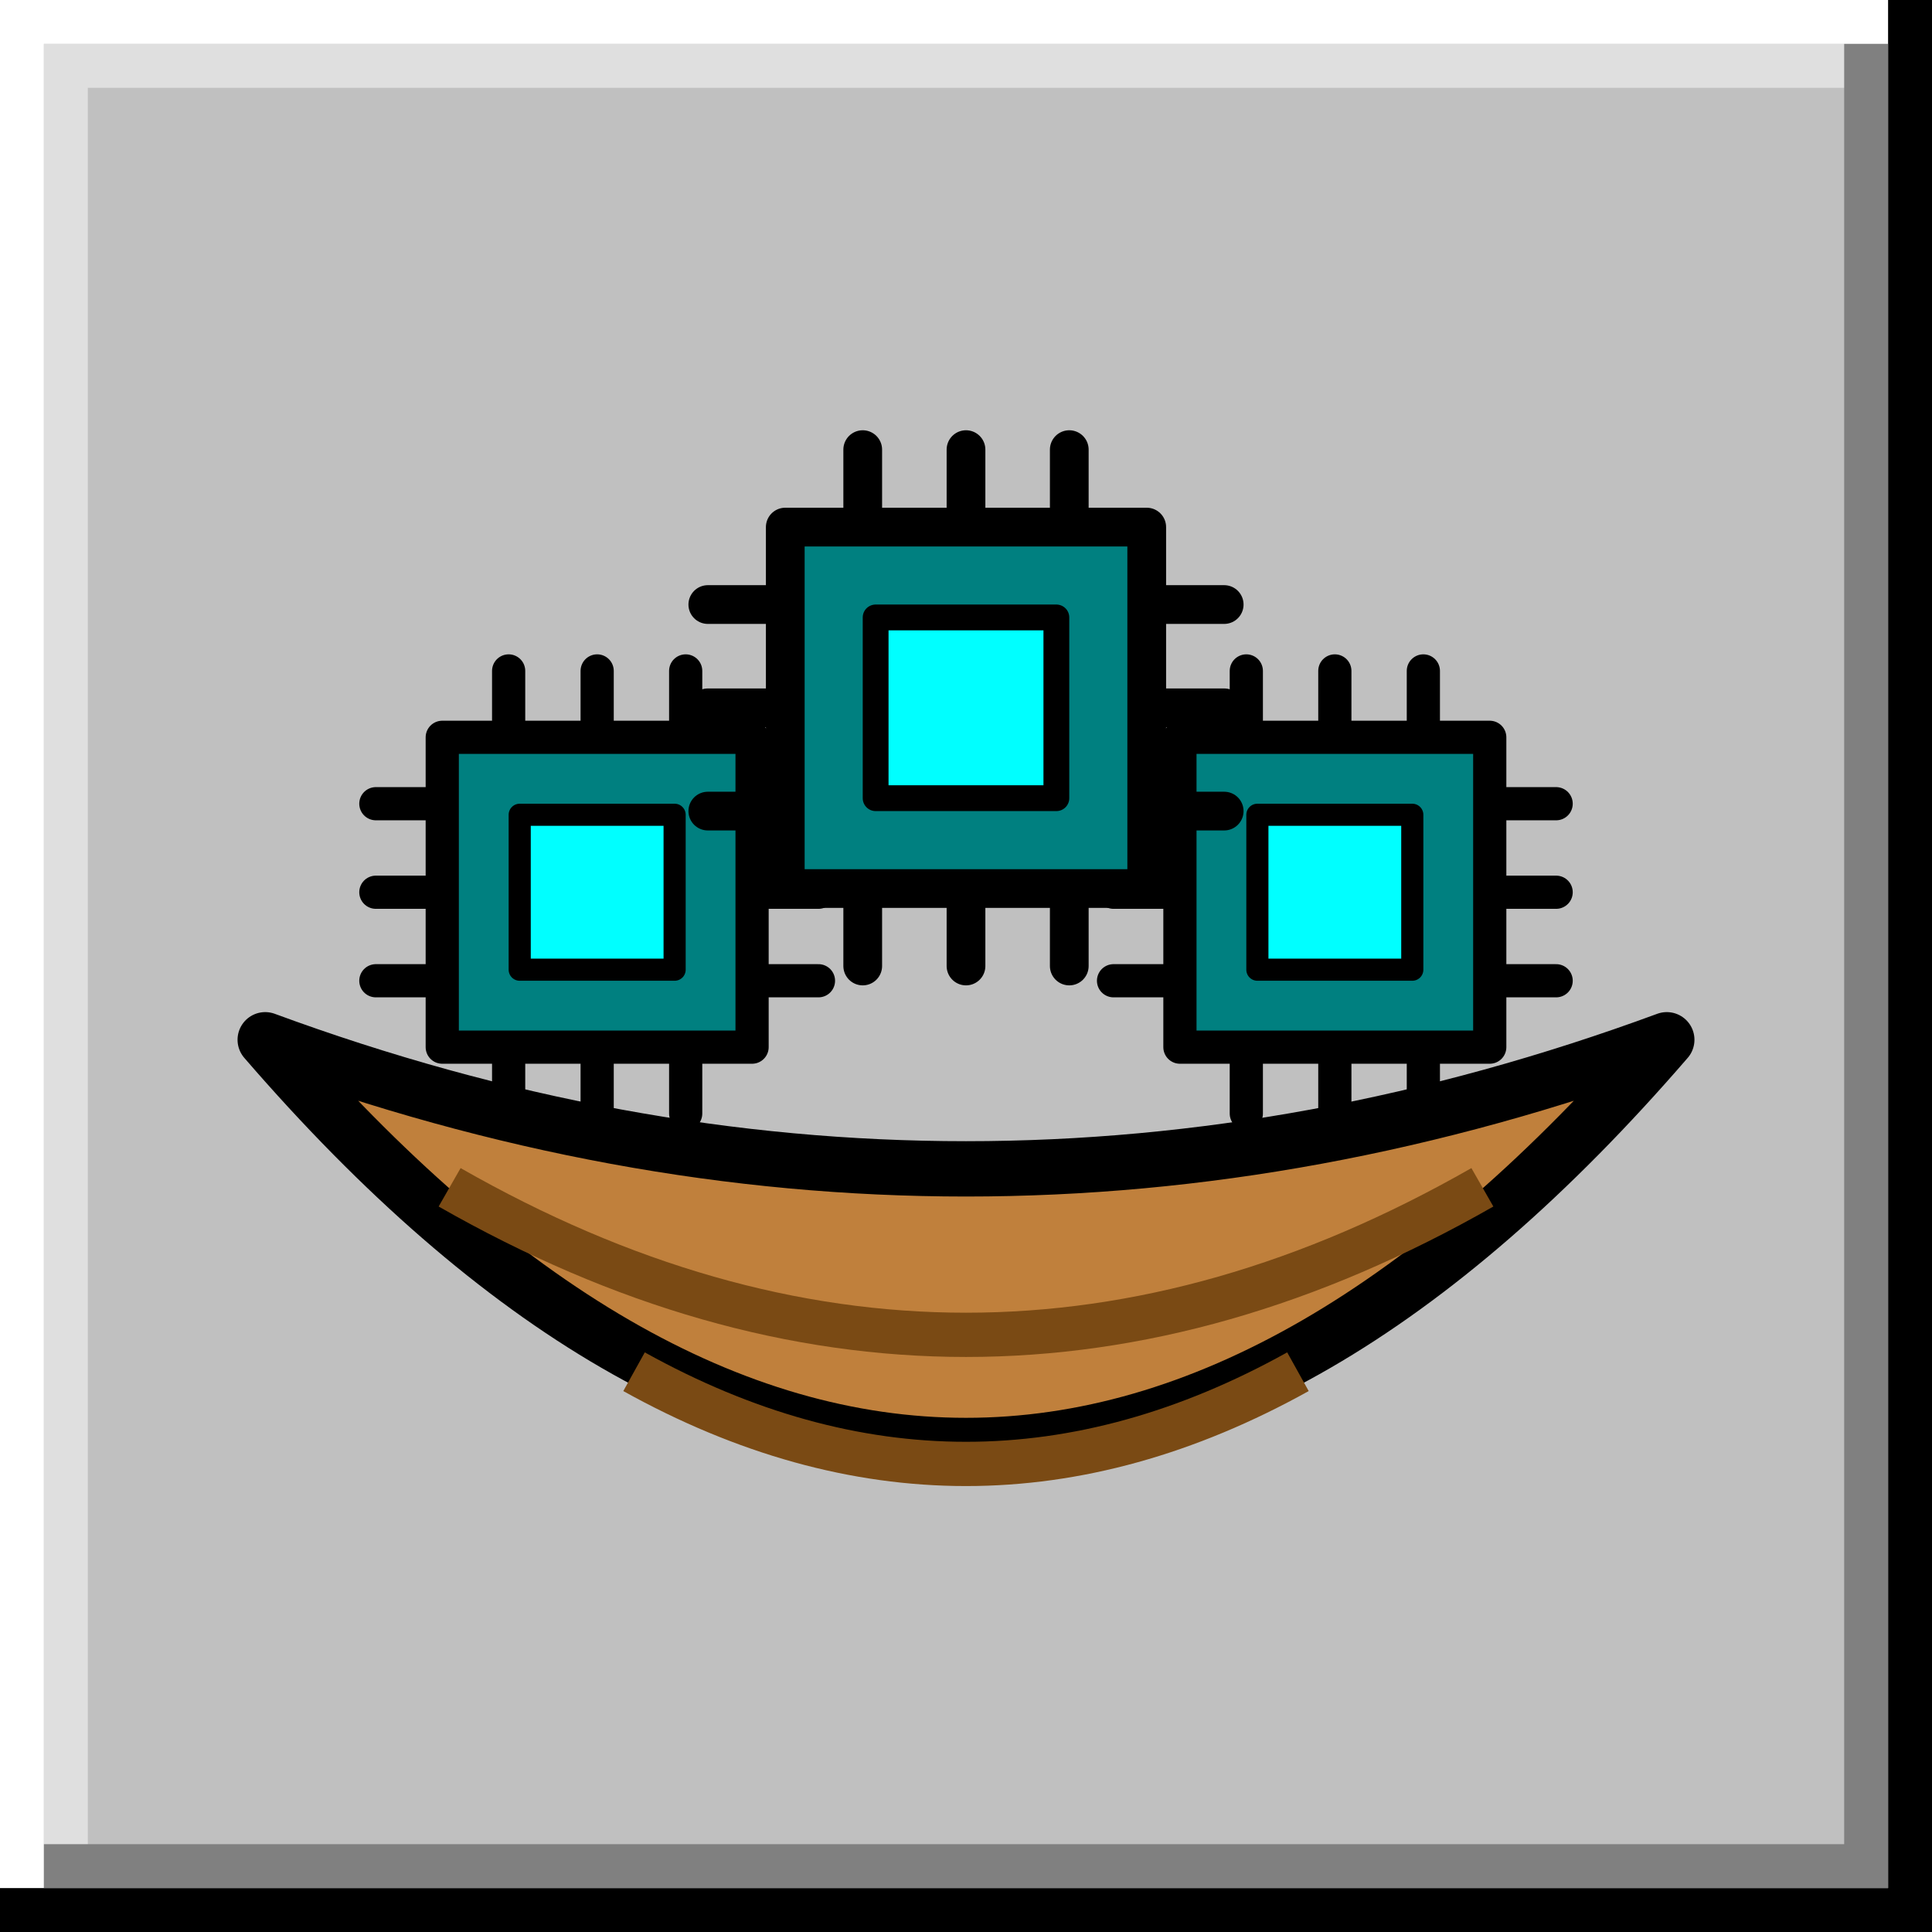
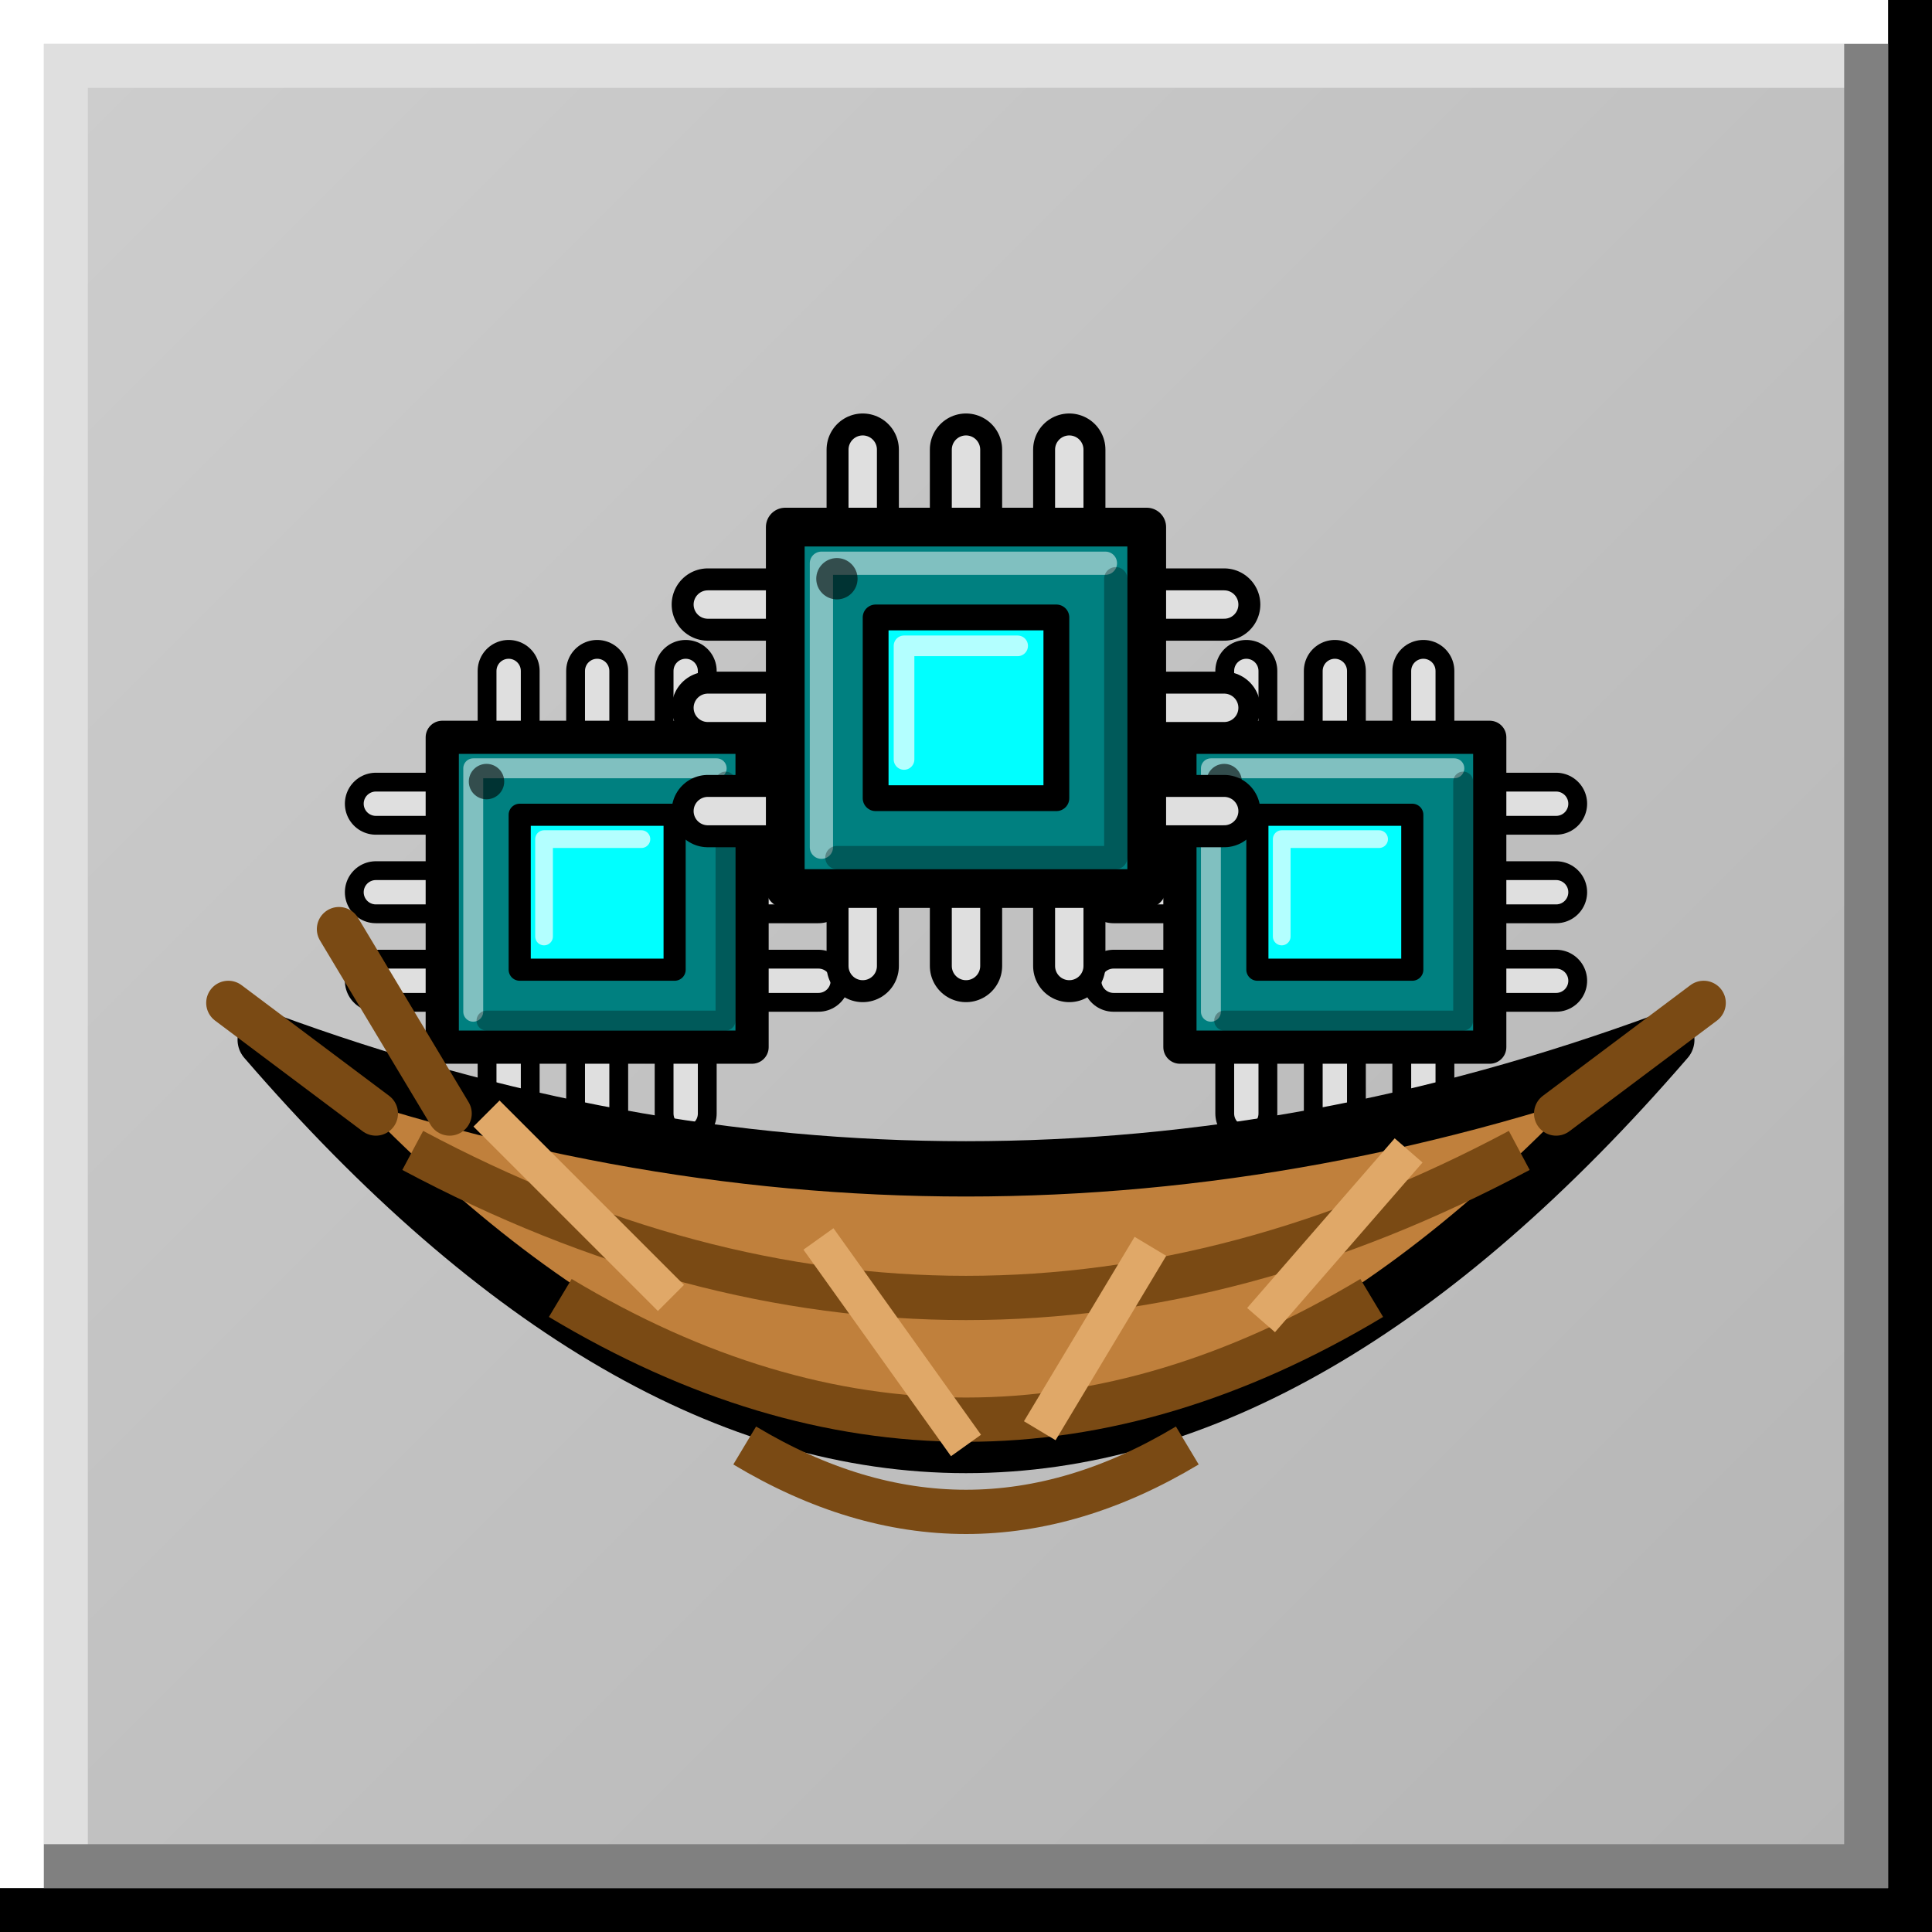
<svg xmlns="http://www.w3.org/2000/svg" viewBox="0 0 44 44">
-   <rect x="0" y="0" width="44" height="44" fill="#c0c0c0" />
+   <defs>
+     <linearGradient id="ff" x1="0" y1="0" x2="44" y2="44" gradientUnits="userSpaceOnUse">
+       <stop offset="0" stop-color="#cecece" />
+       <stop offset="1" stop-color="#b4b4b4" />
+     </linearGradient>
+   </defs>
+   <rect x="0" y="0" width="44" height="44" fill="url(#ff)" />
  <path d="M0 0 H44 V1 H1 V44 H0 Z" fill="#ffffff" />
  <path d="M1 1 H43 V2 H2 V43 H1 Z" fill="#dfdfdf" />
  <path d="M44 0 V44 H0 V43 H43 V0 Z" fill="#000000" />
  <path d="M43 1 V43 H1 V42 H42 V1 Z" fill="#808080" />
  <g transform="translate(22 22) scale(0.84) translate(-22 -22)">
    <g transform="translate(12 20) scale(0.6) rotate(0)">
-       <g stroke="#000000" stroke-width="1.5" stroke-linejoin="round" stroke-linecap="round">
-         <path d="M-4 -7 V-10 M0 -7 V-10 M4 -7 V-10 M-4 7 V10 M0 7 V10 M4 7 V10 M-7 -4 H-10 M-7 0 H-10 M-7 4 H-10 M7 -4 H10 M7 0 H10 M7 4 H10" fill="none" />
-       </g>
+       <path d="M-4 -7 V-10 M0 -7 V-10 M4 -7 V-10 M-4 7 V10 M0 7 V10 M4 7 V10 M-7 -4 H-10 M-7 0 H-10 M-7 4 H-10 M7 -4 H10 M7 0 H10 M7 4 H10" fill="none" stroke="#000000" stroke-width="2.8" stroke-linecap="round" />
+       <path d="M-4 -7 V-10 M0 -7 V-10 M4 -7 V-10 M-4 7 V10 M0 7 V10 M4 7 V10 M-7 -4 H-10 M-7 0 H-10 M-7 4 H-10 M7 -4 H10 M7 0 H10 M7 4 H10" fill="none" stroke="#dfdfdf" stroke-width="1.1" stroke-linecap="round" />
      <rect x="-7" y="-7" width="14" height="14" fill="#008080" stroke="#000000" stroke-width="1.5" stroke-linejoin="round" stroke-linecap="round" />
+       <path d="M-5.6 5.4 V-5.6 H5.4" fill="none" stroke="#ffffff" stroke-linecap="round" stroke-linejoin="round" stroke-width="0.9" opacity="0.5" />
+       <path d="M5.8 -5 V5.8 H-5" fill="none" stroke="#000000" stroke-linecap="round" stroke-linejoin="round" stroke-width="0.9" opacity="0.3" />
+       <circle cx="-5" cy="-5" r="0.8" fill="#000000" opacity="0.6" />
      <rect x="-3.5" y="-3.5" width="7" height="7" fill="#00ffff" stroke="#000000" stroke-width="1" stroke-linejoin="round" stroke-linecap="round" />
+       <path d="M-2.4 2 V-2.4 H2" fill="none" stroke="#ffffff" stroke-linecap="round" stroke-linejoin="round" stroke-width="0.8" opacity="0.7" />
    </g>
    <g transform="translate(32 20) scale(0.6) rotate(0)">
-       <g stroke="#000000" stroke-width="1.5" stroke-linejoin="round" stroke-linecap="round">
-         <path d="M-4 -7 V-10 M0 -7 V-10 M4 -7 V-10 M-4 7 V10 M0 7 V10 M4 7 V10 M-7 -4 H-10 M-7 0 H-10 M-7 4 H-10 M7 -4 H10 M7 0 H10 M7 4 H10" fill="none" />
-       </g>
+       <path d="M-4 -7 V-10 M0 -7 V-10 M4 -7 V-10 M-4 7 V10 M0 7 V10 M4 7 V10 M-7 -4 H-10 M-7 0 H-10 M-7 4 H-10 M7 -4 H10 M7 0 H10 M7 4 H10" fill="none" stroke="#000000" stroke-width="2.8" stroke-linecap="round" />
+       <path d="M-4 -7 V-10 M0 -7 V-10 M4 -7 V-10 M-4 7 V10 M0 7 V10 M4 7 V10 M-7 -4 H-10 M-7 0 H-10 M-7 4 H-10 M7 -4 H10 M7 0 H10 M7 4 H10" fill="none" stroke="#dfdfdf" stroke-width="1.1" stroke-linecap="round" />
      <rect x="-7" y="-7" width="14" height="14" fill="#008080" stroke="#000000" stroke-width="1.5" stroke-linejoin="round" stroke-linecap="round" />
+       <path d="M-5.6 5.4 V-5.6 H5.4" fill="none" stroke="#ffffff" stroke-linecap="round" stroke-linejoin="round" stroke-width="0.9" opacity="0.5" />
+       <path d="M5.8 -5 V5.8 H-5" fill="none" stroke="#000000" stroke-linecap="round" stroke-linejoin="round" stroke-width="0.9" opacity="0.3" />
+       <circle cx="-5" cy="-5" r="0.8" fill="#000000" opacity="0.6" />
      <rect x="-3.5" y="-3.5" width="7" height="7" fill="#00ffff" stroke="#000000" stroke-width="1" stroke-linejoin="round" stroke-linecap="round" />
+       <path d="M-2.4 2 V-2.4 H2" fill="none" stroke="#ffffff" stroke-linecap="round" stroke-linejoin="round" stroke-width="0.8" opacity="0.7" />
    </g>
    <g transform="translate(22 15) scale(0.7) rotate(0)">
-       <g stroke="#000000" stroke-width="1.5" stroke-linejoin="round" stroke-linecap="round">
-         <path d="M-4 -7 V-10 M0 -7 V-10 M4 -7 V-10 M-4 7 V10 M0 7 V10 M4 7 V10 M-7 -4 H-10 M-7 0 H-10 M-7 4 H-10 M7 -4 H10 M7 0 H10 M7 4 H10" fill="none" />
-       </g>
+       <path d="M-4 -7 V-10 M0 -7 V-10 M4 -7 V-10 M-4 7 V10 M0 7 V10 M4 7 V10 M-7 -4 H-10 M-7 0 H-10 M-7 4 H-10 M7 -4 H10 M7 0 H10 M7 4 H10" fill="none" stroke="#000000" stroke-width="2.8" stroke-linecap="round" />
+       <path d="M-4 -7 V-10 M0 -7 V-10 M4 -7 V-10 M-4 7 V10 M0 7 V10 M4 7 V10 M-7 -4 H-10 M-7 0 H-10 M-7 4 H-10 M7 -4 H10 M7 0 H10 M7 4 H10" fill="none" stroke="#dfdfdf" stroke-width="1.1" stroke-linecap="round" />
      <rect x="-7" y="-7" width="14" height="14" fill="#008080" stroke="#000000" stroke-width="1.5" stroke-linejoin="round" stroke-linecap="round" />
+       <path d="M-5.6 5.4 V-5.6 H5.4" fill="none" stroke="#ffffff" stroke-linecap="round" stroke-linejoin="round" stroke-width="0.9" opacity="0.5" />
+       <path d="M5.8 -5 V5.8 H-5" fill="none" stroke="#000000" stroke-linecap="round" stroke-linejoin="round" stroke-width="0.9" opacity="0.3" />
+       <circle cx="-5" cy="-5" r="0.8" fill="#000000" opacity="0.6" />
      <rect x="-3.5" y="-3.5" width="7" height="7" fill="#00ffff" stroke="#000000" stroke-width="1" stroke-linejoin="round" stroke-linecap="round" />
+       <path d="M-2.4 2 V-2.4 H2" fill="none" stroke="#ffffff" stroke-linecap="round" stroke-linejoin="round" stroke-width="0.8" opacity="0.7" />
    </g>
    <path d="M3 24 Q22 46 41 24 Q22 31 3 24 Z" fill="#c0803c" stroke="#000000" stroke-width="1.5" stroke-linejoin="round" />
-     <path d="M8 28 Q22 36 36 28 M13 33 Q22 38 31 33" fill="none" stroke="#7a4a14" stroke-width="1.2" />
+     <path d="M7 27 Q22 35 37 27 M11 31 Q22 37.6 33 31 M16 35 Q22 38.6 28 35" fill="none" stroke="#7a4a14" stroke-width="1.2" />
+     <path d="M9 26 L14 31 M18 29.4 L22 35 M27 29.6 L24 34.6 M34 27 L30 31.6" fill="none" stroke="#e0a868" stroke-width="1" />
+     <path d="M2 23 L6 26 M42 23 L38 26 M5 21 L8 26" stroke="#7a4a14" stroke-width="1.2" stroke-linecap="round" />
  </g>
</svg>
